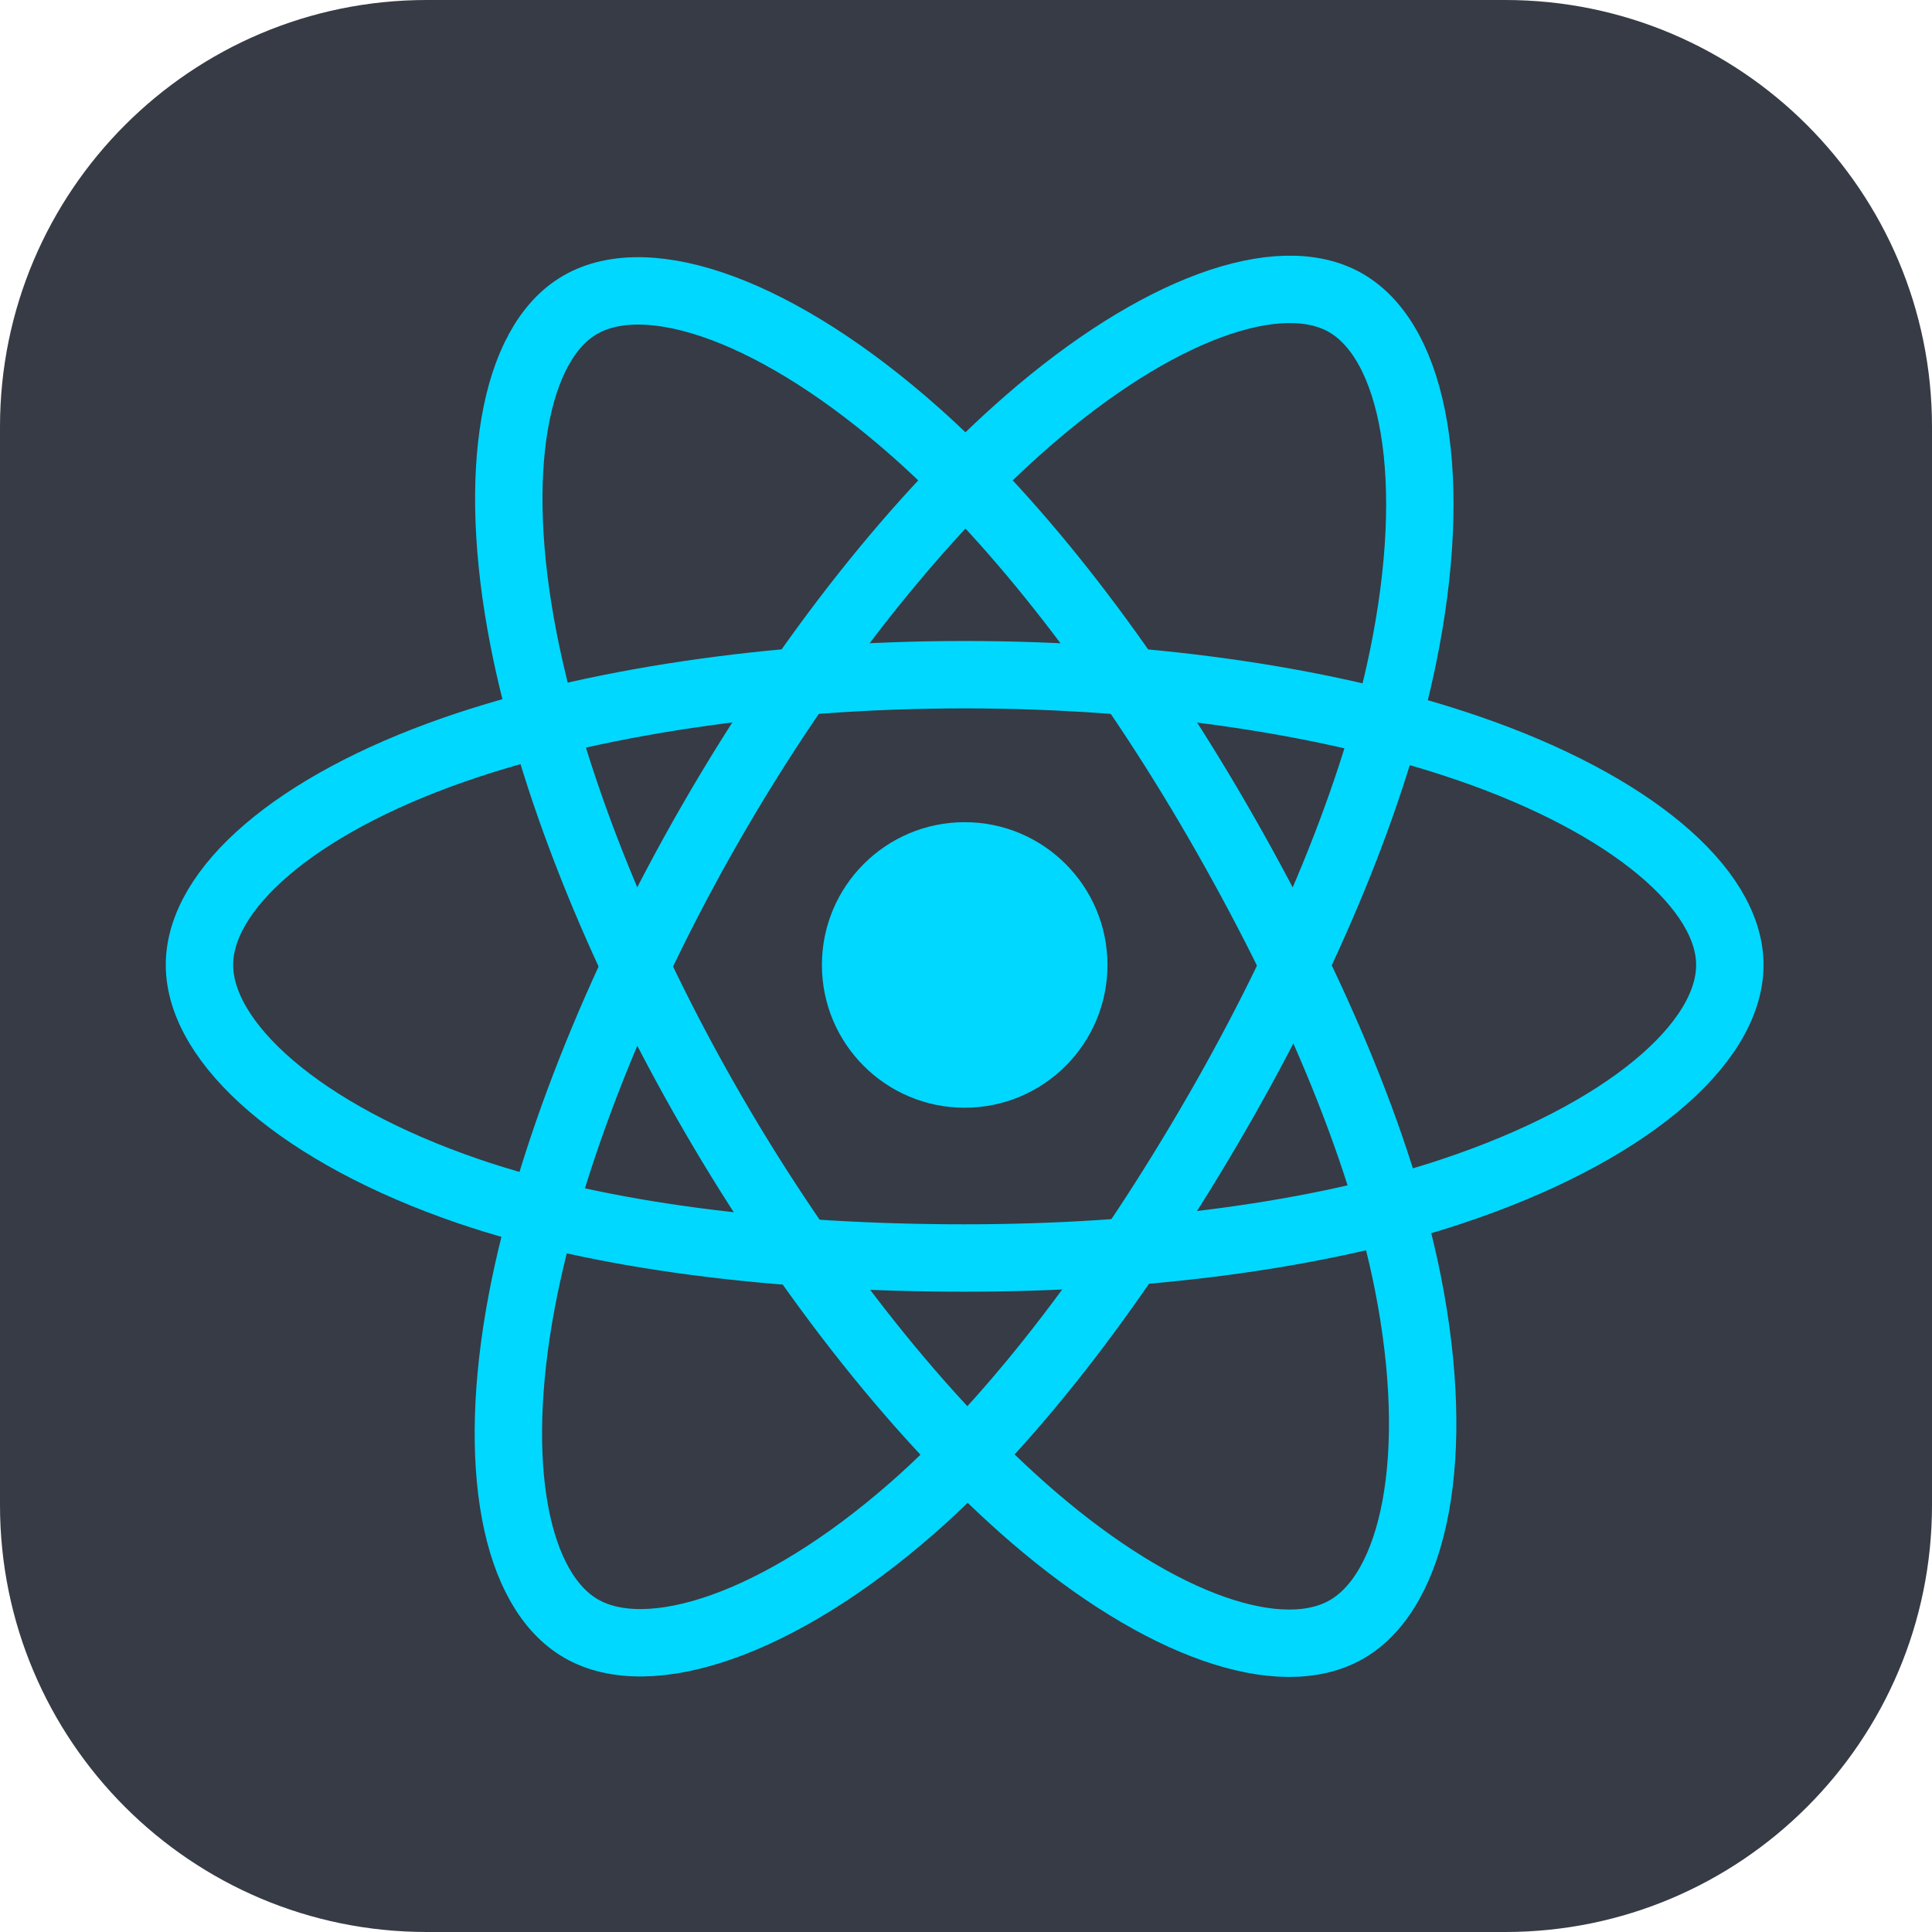
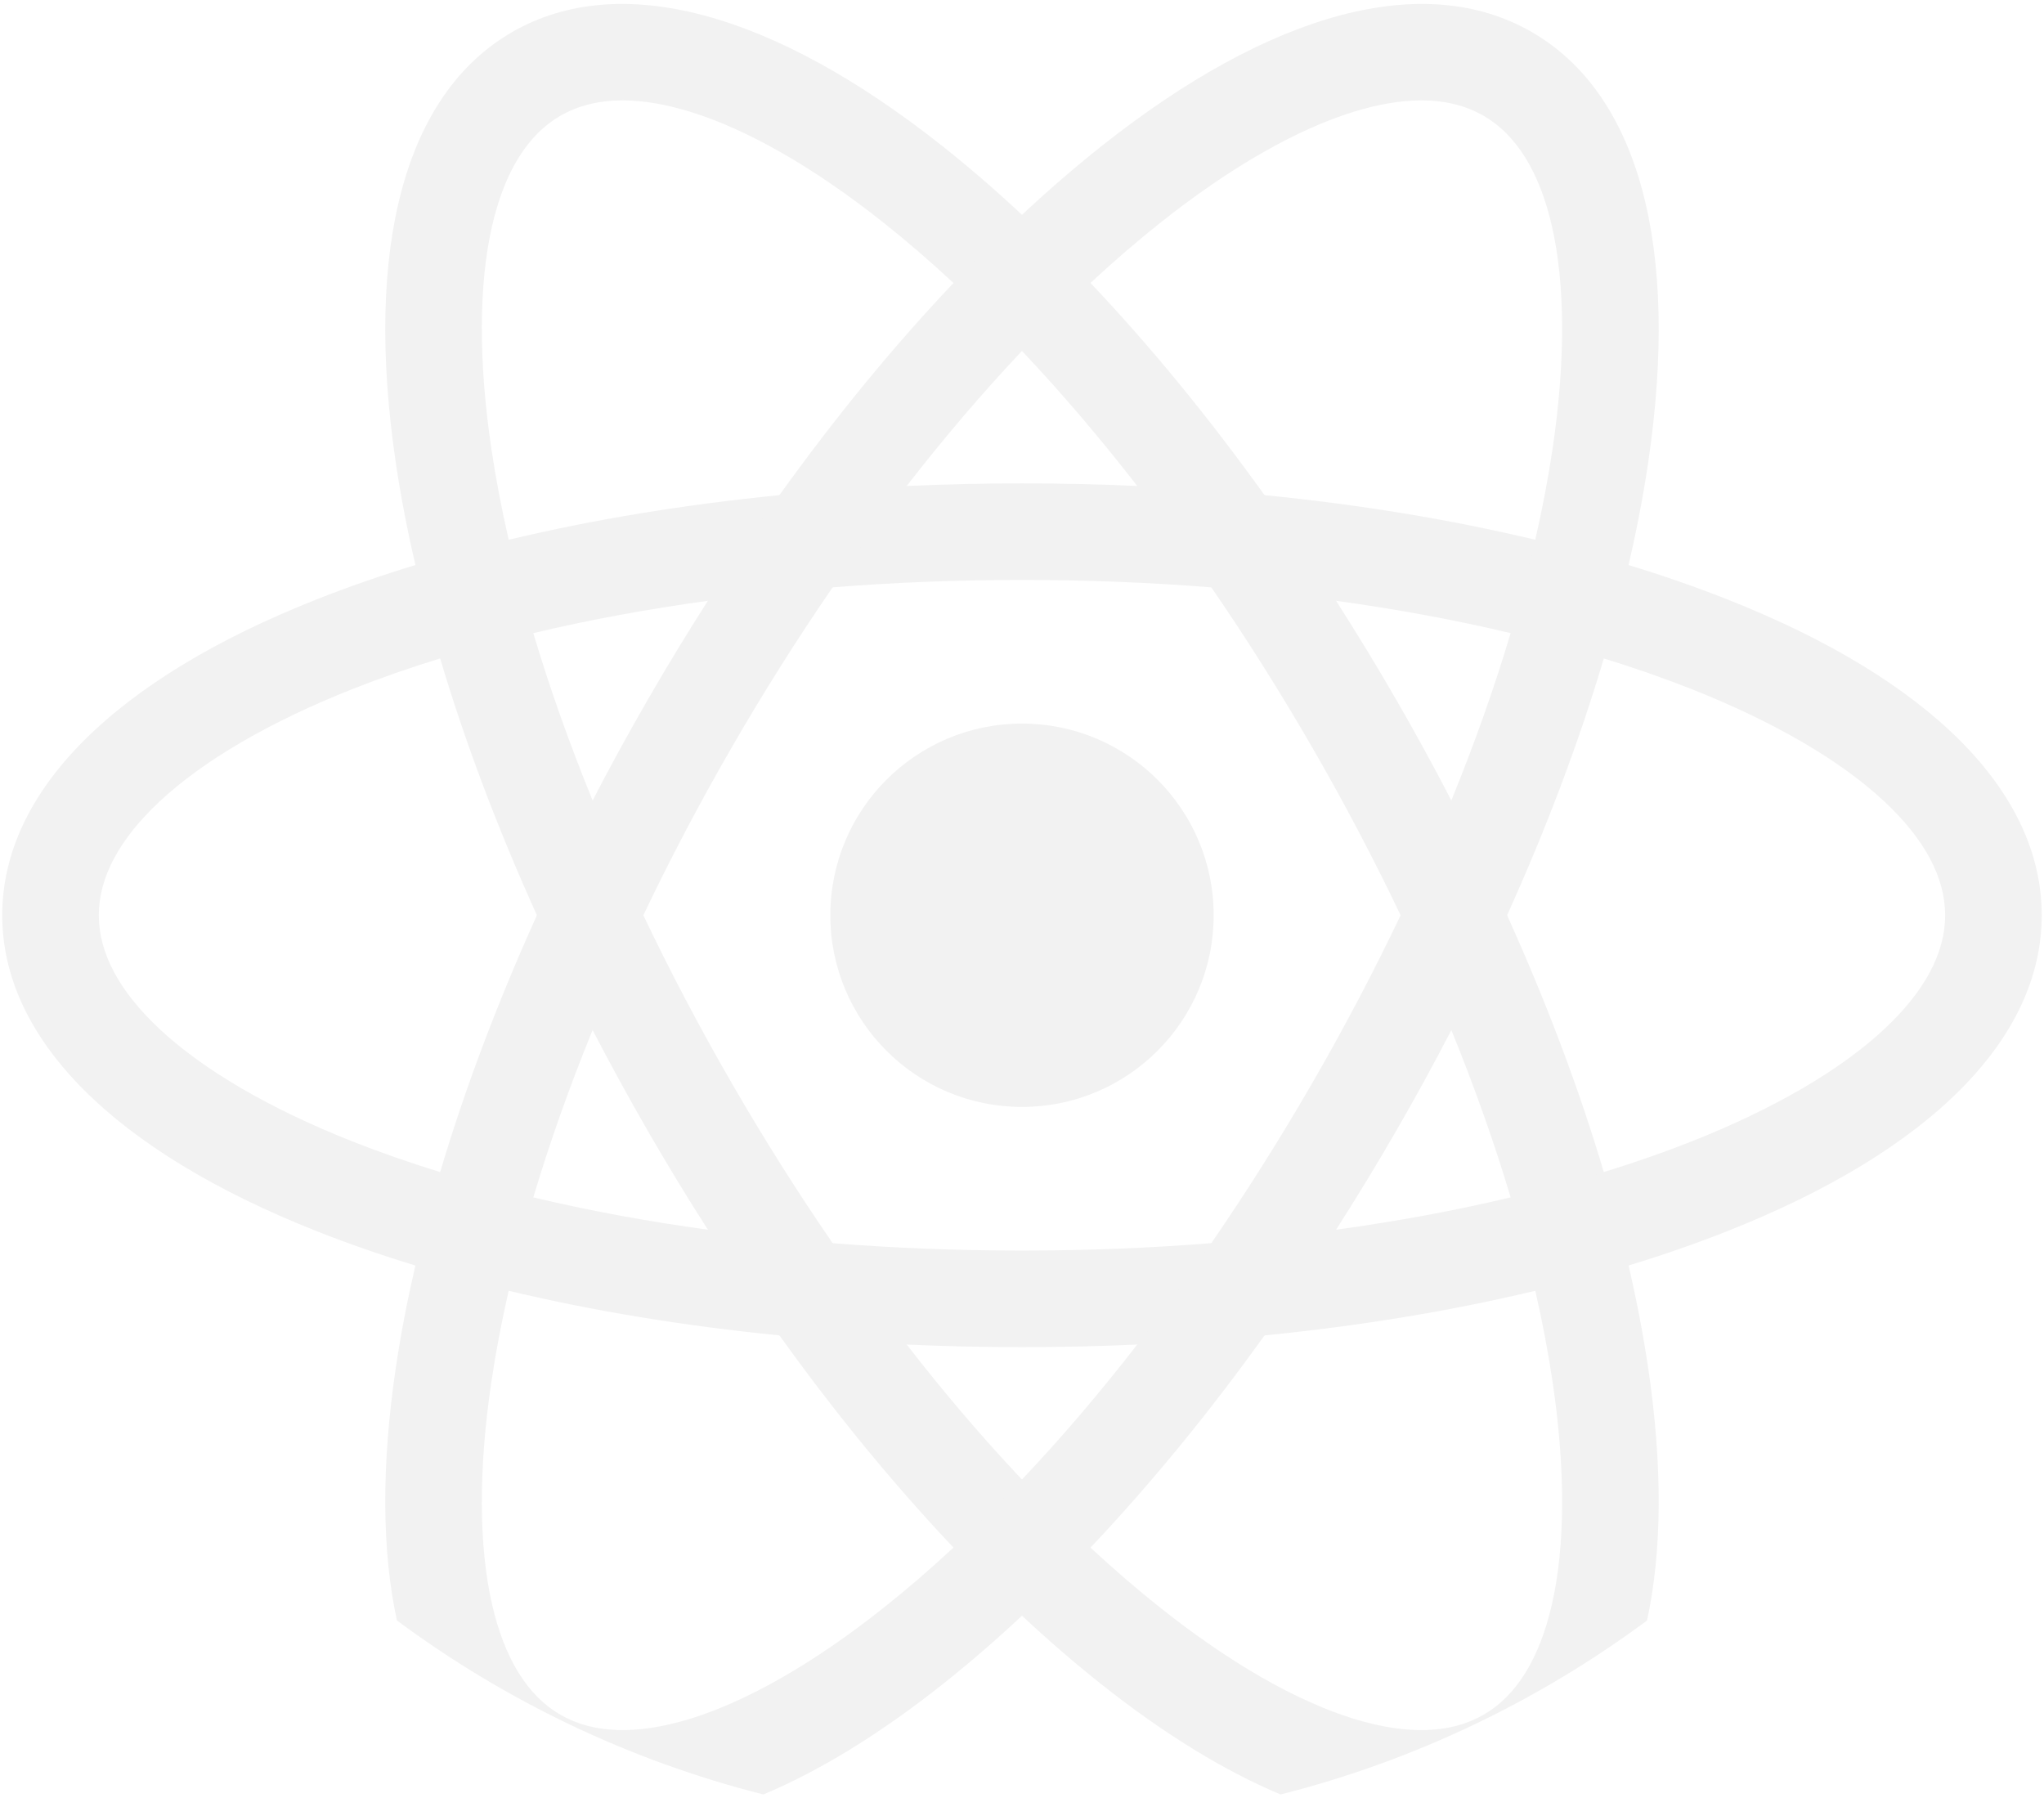
- <svg xmlns="http://www.w3.org/2000/svg" width="86" height="86" viewBox="0 0 86 86" fill="none">
-   <rect width="86" height="86" rx="19" fill="#363B45" />
-   <path d="M42.941 49.309C46.451 49.309 49.297 46.464 49.297 42.954C49.297 39.444 46.451 36.598 42.941 36.598C39.431 36.598 36.586 39.444 36.586 42.954C36.586 46.464 39.431 49.309 42.941 49.309Z" fill="#00D8FF" />
-   <path d="M42.941 30.033C51.472 30.033 59.399 31.257 65.374 33.314C72.574 35.792 77.001 39.549 77.001 42.952C77.001 46.497 72.309 50.489 64.578 53.05C58.733 54.986 51.04 55.998 42.941 55.998C34.637 55.998 26.776 55.049 20.863 53.029C13.384 50.473 8.879 46.43 8.879 42.952C8.879 39.577 13.107 35.849 20.206 33.374C26.204 31.285 34.326 30.033 42.941 30.033V30.033Z" stroke="#00D8FF" stroke-width="3" stroke-miterlimit="10" />
-   <path d="M31.694 36.531C35.956 29.14 40.977 22.886 45.745 18.738C51.489 13.739 56.956 11.782 59.903 13.481C62.974 15.251 64.089 21.311 62.444 29.29C61.201 35.321 58.235 42.49 54.188 49.507C50.04 56.7 45.289 63.036 40.587 67.149C34.637 72.351 28.882 74.233 25.87 72.496C22.947 70.809 21.829 65.286 23.23 57.899C24.415 51.653 27.389 43.993 31.694 36.531V36.531Z" stroke="#00D8FF" stroke-width="3" stroke-miterlimit="10" />
-   <path d="M31.705 49.521C27.431 42.137 24.52 34.664 23.306 28.462C21.844 20.989 22.877 15.274 25.822 13.571C28.89 11.794 34.696 13.855 40.786 19.263C45.392 23.352 50.12 29.502 54.178 36.512C58.338 43.699 61.457 50.979 62.669 57.105C64.204 64.859 62.961 70.784 59.951 72.525C57.03 74.216 51.687 72.427 45.987 67.523C41.173 63.379 36.021 56.977 31.705 49.521V49.521Z" stroke="#00D8FF" stroke-width="3" stroke-miterlimit="10" />
+ <svg xmlns="http://www.w3.org/2000/svg" width="498" height="438" viewBox="0 0 498 438" fill="none">
+   <path d="M401.545 333.144C400.343 325.088 398.755 316.791 396.791 308.307C395.056 300.857 393.04 293.26 390.752 285.549C384.733 265.299 376.803 244.255 367.19 222.981C362.979 213.681 358.444 204.34 353.606 195.009C349.343 186.786 344.85 178.552 340.116 170.37C335.393 162.178 330.524 154.174 325.519 146.369C319.866 137.519 314.046 128.93 308.09 120.633C294.485 101.668 280.223 84.271 265.688 68.931C260.161 63.09 254.591 57.552 249.001 52.338C242.638 46.382 236.243 40.855 229.858 35.787C188.177 2.695 150.864 -7.242 124.773 7.815C98.682 22.882 88.63 60.164 96.446 112.817C97.637 120.873 99.236 129.17 101.211 137.654C102.925 145.104 104.941 152.701 107.24 160.412C113.259 180.662 121.189 201.717 130.813 222.98C135.014 232.28 139.548 241.61 144.386 250.941C148.649 259.175 153.153 267.398 157.876 275.59C162.599 283.782 167.468 291.786 172.473 299.591C178.136 308.452 183.956 317.041 189.902 325.337C203.507 344.302 217.769 361.689 232.304 377.028C237.832 382.869 243.411 388.417 249.001 393.631C255.364 399.587 261.759 405.104 268.133 410.172C283.462 422.345 298.195 431.383 311.998 437.183C344.724 428.907 374.943 414.321 401.284 394.802C404.961 377.855 405.097 357.093 401.545 333.144ZM378.076 391C375.035 404.145 369.445 413.152 361.452 417.76C353.469 422.378 342.874 422.713 329.969 418.784C315.988 414.51 299.667 405.169 282.761 391.742C277.077 387.228 271.382 382.317 265.687 377.04C260.107 371.857 254.527 366.319 248.99 360.457C239.481 350.395 230.077 339.381 220.903 327.564C214.78 319.675 208.751 311.431 202.868 302.873C194.331 290.47 186.087 277.409 178.25 263.825C170.403 250.241 163.214 236.574 156.746 222.98C152.274 213.607 148.146 204.266 144.385 195.019C138.732 181.164 133.894 167.507 129.934 154.247C127.635 146.515 125.619 138.929 123.936 131.5C122.201 123.935 120.791 116.537 119.725 109.359C116.549 88.012 116.622 69.204 119.913 54.962C122.954 41.817 128.554 32.81 136.537 28.202C140.852 25.715 145.92 24.461 151.698 24.461C156.63 24.461 162.084 25.37 168.019 27.188C182 31.451 198.321 40.803 215.227 54.22C220.911 58.734 226.616 63.645 232.301 68.943C237.891 74.115 243.461 79.653 248.988 85.505C258.507 95.567 267.911 106.581 277.096 118.409C283.219 126.298 289.248 134.542 295.131 143.1C303.657 155.503 311.902 168.564 319.738 182.137C327.585 195.721 334.774 209.388 341.242 222.982C345.714 232.365 349.842 241.707 353.603 250.954C359.256 264.809 364.094 278.456 368.054 291.715C370.353 299.447 372.369 307.033 374.062 314.462C375.786 322.027 377.197 329.425 378.263 336.603C381.441 357.95 381.368 376.758 378.076 391Z" fill="#F2F2F2" />
+   <path d="M420.677 145.961C413.101 142.973 405.118 140.204 396.78 137.654C389.466 135.428 381.88 133.37 374.053 131.5C353.51 126.589 331.317 122.932 308.089 120.633C297.943 119.619 287.588 118.878 277.097 118.407C267.839 117.979 258.456 117.759 249 117.759C239.544 117.759 230.16 117.978 220.892 118.407C210.391 118.877 200.036 119.63 189.89 120.633C166.662 122.932 144.479 126.589 123.936 131.5C116.11 133.37 108.524 135.429 101.209 137.654C92.871 140.193 84.888 142.973 77.312 145.961C27.816 165.5 0.544 192.856 0.544 222.98C0.544 253.104 27.816 280.46 77.313 300.01C84.889 302.998 92.861 305.767 101.199 308.317C108.513 310.543 116.099 312.601 123.926 314.461C144.469 319.382 166.662 323.029 189.901 325.338C200.047 326.341 210.402 327.083 220.903 327.564C230.161 327.992 239.544 328.201 249 328.201C258.456 328.201 267.829 327.992 277.087 327.564C287.588 327.083 297.933 326.341 308.089 325.338C331.317 323.039 353.521 319.382 374.064 314.461C381.89 312.591 389.476 310.543 396.791 308.307C405.119 305.768 413.102 302.999 420.677 300.01C470.184 280.46 497.446 253.105 497.446 222.98C497.445 192.856 470.184 165.5 420.677 145.961ZM459.045 250.753C448.366 260.732 432.108 270.188 412.035 278.119C405.275 280.783 398.169 283.27 390.75 285.548C383.467 287.795 375.892 289.853 368.055 291.713C354.586 294.921 340.344 297.554 325.517 299.592C315.632 300.961 305.486 302.058 295.131 302.863C280.116 304.065 264.683 304.671 248.999 304.671C233.315 304.671 217.882 304.065 202.867 302.874C192.512 302.059 182.356 300.962 172.471 299.593C157.644 297.555 143.402 294.922 129.933 291.714C122.096 289.854 114.521 287.796 107.238 285.549C99.819 283.271 92.714 280.784 85.953 278.12C65.881 270.189 49.622 260.733 38.943 250.754C29.079 241.548 24.074 232.207 24.074 222.981C24.074 213.755 29.079 204.413 38.943 195.208C49.622 185.229 65.88 175.773 85.953 167.842C92.713 165.178 99.819 162.691 107.238 160.413C114.521 158.166 122.096 156.108 129.933 154.248C143.402 151.04 157.644 148.407 172.471 146.369C182.356 145 192.512 143.903 202.867 143.088C217.882 141.897 233.315 141.291 248.999 141.291C264.683 141.291 280.116 141.897 295.131 143.099C305.486 143.904 315.632 145.001 325.517 146.37C340.344 148.408 354.586 151.041 368.055 154.249C375.892 156.109 383.467 158.167 390.75 160.414C398.169 162.692 405.274 165.179 412.035 167.843C432.107 175.774 448.366 185.23 459.045 195.209C468.909 204.415 473.914 213.756 473.914 222.982C473.914 232.207 468.909 241.548 459.045 250.753Z" fill="#F2F2F2" />
+   <path d="M373.217 7.815C347.126 -7.242 309.813 2.695 268.132 35.787C261.758 40.855 255.363 46.382 249 52.338C243.41 57.552 237.83 63.1 232.303 68.941C217.768 84.28 203.506 101.667 189.891 120.632C183.946 128.928 178.125 137.518 172.473 146.368C167.468 154.173 162.599 162.177 157.876 170.369C153.153 178.561 148.65 186.784 144.386 195.018C139.548 204.349 135.013 213.69 130.813 222.979C121.189 244.253 113.259 265.297 107.24 285.547C104.941 293.269 102.925 300.865 101.2 308.315C99.236 316.8 97.637 325.086 96.446 333.142C92.893 357.081 93.029 377.843 96.707 394.791C123.049 414.32 153.267 428.907 185.994 437.183C199.797 431.384 214.53 422.345 229.859 410.172C236.243 405.104 242.638 399.577 249.002 393.631C254.592 388.417 260.162 382.879 265.689 377.038C280.213 361.699 294.486 344.301 308.091 325.336C314.036 317.039 319.857 308.45 325.52 299.59C330.525 291.785 335.394 283.781 340.117 275.589C344.85 267.407 349.343 259.184 353.607 250.95C358.445 241.619 362.98 232.278 367.191 222.978C376.804 201.714 384.735 180.66 390.753 160.41C393.041 152.699 395.058 145.102 396.782 137.652C398.757 129.167 400.345 120.871 401.547 112.815C409.36 60.164 399.309 22.882 373.217 7.815ZM368.056 154.247C364.096 167.507 359.258 181.153 353.605 195.008C349.843 204.255 345.716 213.597 341.244 222.98C334.776 236.574 327.587 250.241 319.74 263.825C311.903 277.398 303.659 290.459 295.133 302.862C289.24 311.43 283.211 319.674 277.088 327.563C267.914 339.381 258.51 350.394 248.991 360.456C243.464 366.307 237.894 371.845 232.304 377.028C226.62 382.315 220.915 387.226 215.23 391.74C198.324 405.167 182.002 414.508 168.022 418.782C155.118 422.711 144.522 422.376 136.539 417.758C128.556 413.15 122.955 404.143 119.915 390.998C116.624 376.756 116.55 357.948 119.727 336.601C120.793 329.423 122.203 322.025 123.927 314.46C125.62 307.031 127.636 299.445 129.935 291.713C133.895 278.453 138.733 264.796 144.386 250.941C148.148 241.694 152.275 232.352 156.747 222.98C163.215 209.386 170.404 195.719 178.251 182.135C186.088 168.551 194.332 155.49 202.869 143.087C208.752 134.529 214.77 126.285 220.893 118.407C230.078 106.579 239.482 95.566 248.99 85.503C254.528 79.641 260.108 74.103 265.687 68.931C271.382 63.644 277.076 58.733 282.761 54.219C299.667 40.803 315.989 31.451 329.969 27.187C335.904 25.369 341.358 24.46 346.29 24.46C352.068 24.46 357.146 25.714 361.451 28.201C369.444 32.809 375.035 41.816 378.075 54.961C381.366 69.203 381.44 88.011 378.263 109.358C377.197 116.536 375.787 123.934 374.052 131.499C372.371 138.928 370.354 146.514 368.056 154.247Z" fill="#F2F2F2" />
+   <path d="M249 269.676C274.789 269.676 295.696 248.77 295.696 222.98C295.696 197.191 274.789 176.284 249 176.284C223.21 176.284 202.304 197.191 202.304 222.98C202.304 248.77 223.21 269.676 249 269.676Z" fill="#F2F2F2" />
</svg>
